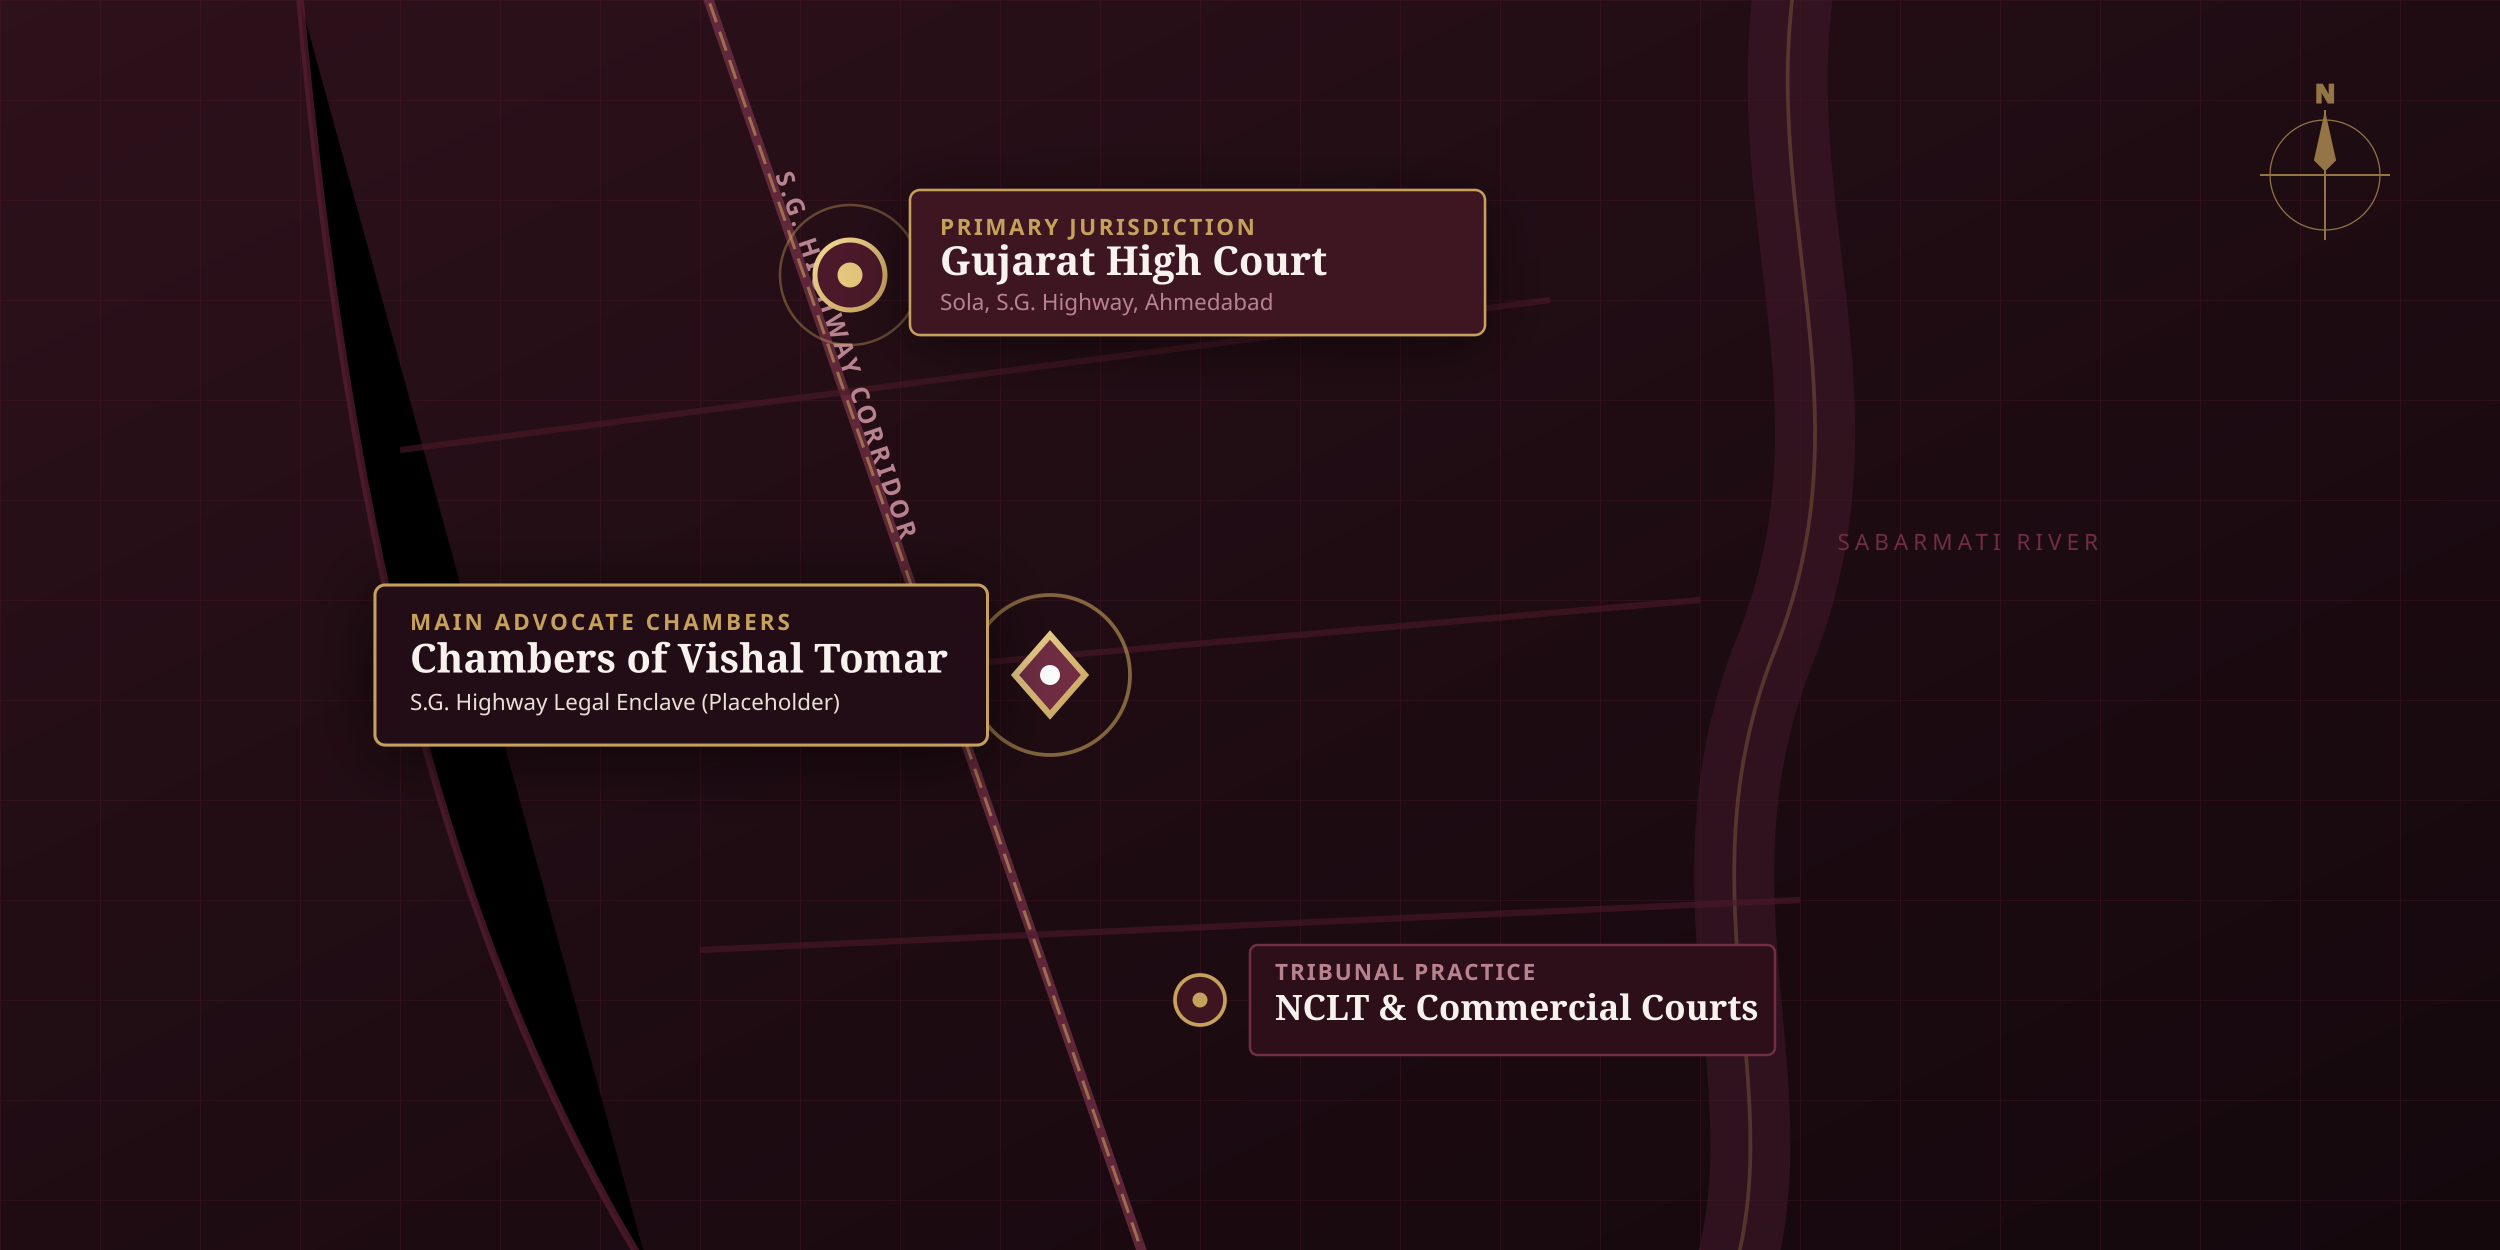
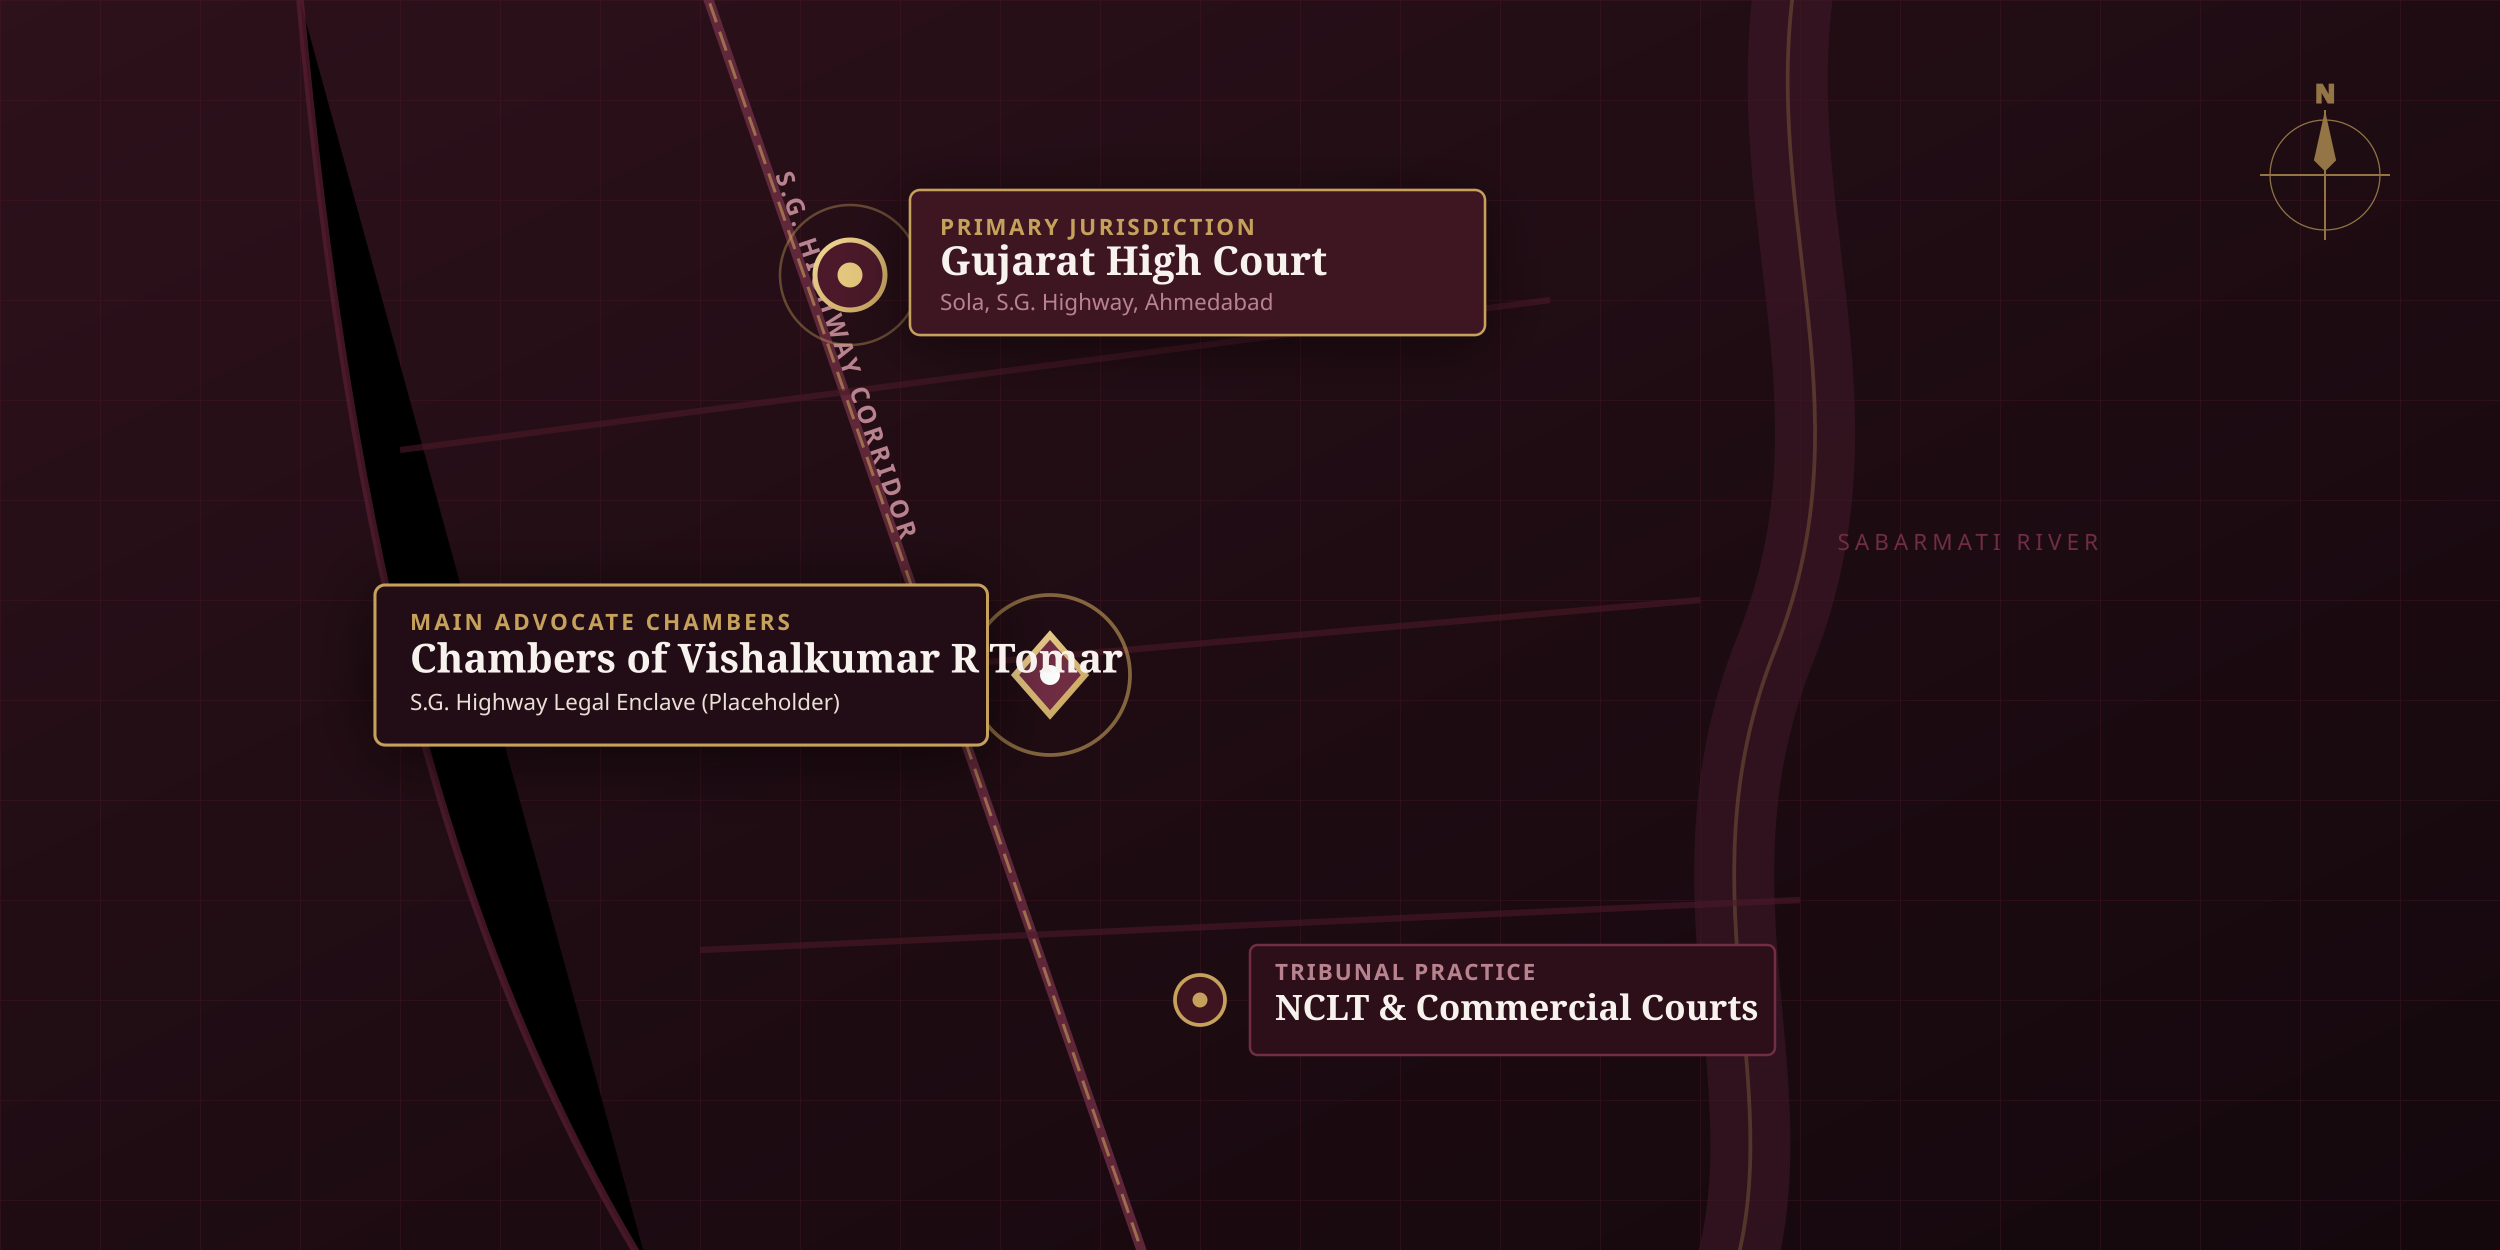
<svg xmlns="http://www.w3.org/2000/svg" viewBox="0 0 1000 500" width="100%" height="100%">
  <defs>
    <linearGradient id="mapBg" x1="0%" y1="0%" x2="100%" y2="100%">
      <stop offset="0%" stop-color="#2D111B" />
      <stop offset="50%" stop-color="#1F0C13" />
      <stop offset="100%" stop-color="#14080D" />
    </linearGradient>
    <linearGradient id="goldPin" x1="0%" y1="0%" x2="100%" y2="100%">
      <stop offset="0%" stop-color="#F2D795" />
      <stop offset="100%" stop-color="#C5A15B" />
    </linearGradient>
    <pattern id="grid" width="40" height="40" patternUnits="userSpaceOnUse">
      <path d="M 40 0 L 0 0 0 40" fill="none" stroke="#4B1929" stroke-width="0.75" stroke-opacity="0.4" />
    </pattern>
  </defs>
  <rect width="1000" height="500" fill="url(#mapBg)" />
  <rect width="1000" height="500" fill="url(#grid)" />
  <path d="M 720 -20 C 700 80, 750 160, 710 260 C 670 360, 720 440, 690 520" fill="none" stroke="#3D1826" stroke-width="32" stroke-linecap="round" opacity="0.6" />
  <path d="M 720 -20 C 700 80, 750 160, 710 260 C 670 360, 720 440, 690 520" fill="none" stroke="#C5A15B" stroke-width="1.5" stroke-opacity="0.25" />
  <path d="M 280 -10 L 460 510" stroke="#702D43" stroke-width="4" stroke-opacity="0.8" />
  <path d="M 280 -10 L 460 510" stroke="#C5A15B" stroke-width="1.2" stroke-dasharray="8 4" stroke-opacity="0.6" />
  <path d="M 120 0 C 140 220, 180 380, 260 510" stroke="#5A1F32" stroke-width="3" stroke-opacity="0.7" />
  <line x1="160" y1="180" x2="620" y2="120" stroke="#4B1929" stroke-width="2.5" stroke-opacity="0.6" />
  <line x1="220" y1="280" x2="680" y2="240" stroke="#4B1929" stroke-width="2.5" stroke-opacity="0.6" />
  <line x1="280" y1="380" x2="720" y2="360" stroke="#4B1929" stroke-width="2.5" stroke-opacity="0.6" />
  <text x="310" y="70" font-family="'Plus Jakarta Sans', sans-serif" font-size="10" font-weight="600" fill="#B9828F" letter-spacing="1.5" transform="rotate(71, 310, 70)">S.G. HIGHWAY CORRIDOR</text>
  <text x="735" y="220" font-family="'Plus Jakarta Sans', sans-serif" font-size="9" font-weight="500" fill="#702D43" letter-spacing="2">SABARMATI RIVER</text>
  <g transform="translate(340, 110)">
    <circle cx="0" cy="0" r="28" fill="none" stroke="#C5A15B" stroke-width="1" stroke-opacity="0.4">
      <animate attributeName="r" values="18;34;18" dur="3s" repeatCount="indefinite" />
      <animate attributeName="stroke-opacity" values="0.7;0.1;0.7" dur="3s" repeatCount="indefinite" />
    </circle>
    <circle cx="0" cy="0" r="14" fill="#4B1929" stroke="url(#goldPin)" stroke-width="2" />
    <circle cx="0" cy="0" r="5" fill="#E5C77E" />
    <rect x="24" y="-34" width="230" height="58" rx="4" fill="#3E1421" stroke="#C5A15B" stroke-width="1" filter="drop-shadow(0 4px 12px rgba(0,0,0,0.5))" />
    <text x="36" y="-16" font-family="'Plus Jakarta Sans', sans-serif" font-size="9" font-weight="700" fill="#C5A15B" letter-spacing="1">PRIMARY JURISDICTION</text>
    <text x="36" y="0" font-family="'Cormorant Garamond', Georgia, serif" font-size="16" font-weight="700" fill="#F7F2ED">Gujarat High Court</text>
    <text x="36" y="14" font-family="'Plus Jakarta Sans', sans-serif" font-size="9" fill="#B9828F">Sola, S.G. Highway, Ahmedabad</text>
  </g>
  <g transform="translate(420, 270)">
    <circle cx="0" cy="0" r="32" fill="none" stroke="#C5A15B" stroke-width="1.5" stroke-opacity="0.6">
      <animate attributeName="r" values="20;38;20" dur="2.5s" repeatCount="indefinite" />
      <animate attributeName="stroke-opacity" values="0.9;0.2;0.9" dur="2.5s" repeatCount="indefinite" />
    </circle>
    <polygon points="0,-16 14,0 0,16 -14,0" fill="#702D43" stroke="url(#goldPin)" stroke-width="2.5" />
    <circle cx="0" cy="0" r="4" fill="#FFFFFF" />
    <rect x="-270" y="-36" width="245" height="64" rx="4" fill="#240B13" stroke="#C5A15B" stroke-width="1.2" filter="drop-shadow(0 4px 14px rgba(0,0,0,0.6))" />
    <text x="-256" y="-18" font-family="'Plus Jakarta Sans', sans-serif" font-size="9" font-weight="700" fill="#C5A15B" letter-spacing="1.2">MAIN ADVOCATE CHAMBERS</text>
-     <text x="-256" y="-1" font-family="'Cormorant Garamond', Georgia, serif" font-size="16" font-weight="700" fill="#F7F2ED">Chambers of Vishal Tomar</text>
+     <text x="-256" y="-1" font-family="'Cormorant Garamond', Georgia, serif" font-size="16" font-weight="700" fill="#F7F2ED">Chambers of Vishalkumar R Tomar</text>
    <text x="-256" y="14" font-family="'Plus Jakarta Sans', sans-serif" font-size="9" fill="#E9DFD5">S.G. Highway Legal Enclave (Placeholder)</text>
  </g>
  <g transform="translate(480, 400)">
    <circle cx="0" cy="0" r="10" fill="#3E1421" stroke="#C5A15B" stroke-width="1.5" />
    <circle cx="0" cy="0" r="3" fill="#C5A15B" />
    <rect x="20" y="-22" width="210" height="44" rx="3" fill="#2C0F19" stroke="#702D43" stroke-width="1" />
    <text x="30" y="-8" font-family="'Plus Jakarta Sans', sans-serif" font-size="9" font-weight="700" fill="#B9828F" letter-spacing="0.8">TRIBUNAL PRACTICE</text>
    <text x="30" y="8" font-family="'Cormorant Garamond', Georgia, serif" font-size="14" font-weight="600" fill="#F7F2ED">NCLT &amp; Commercial Courts</text>
  </g>
  <g transform="translate(930, 70)" stroke="#C5A15B" stroke-width="0.8" opacity="0.7">
    <circle cx="0" cy="0" r="22" fill="none" stroke-width="0.5" />
    <line x1="0" y1="-26" x2="0" y2="26" />
    <line x1="-26" y1="0" x2="26" y2="0" />
    <polygon points="0,-24 4,-6 0,-2 -4,-6" fill="#C5A15B" />
    <text x="-4" y="-29" font-family="'Plus Jakarta Sans', sans-serif" font-size="10" font-weight="700" fill="#C5A15B">N</text>
  </g>
</svg>
